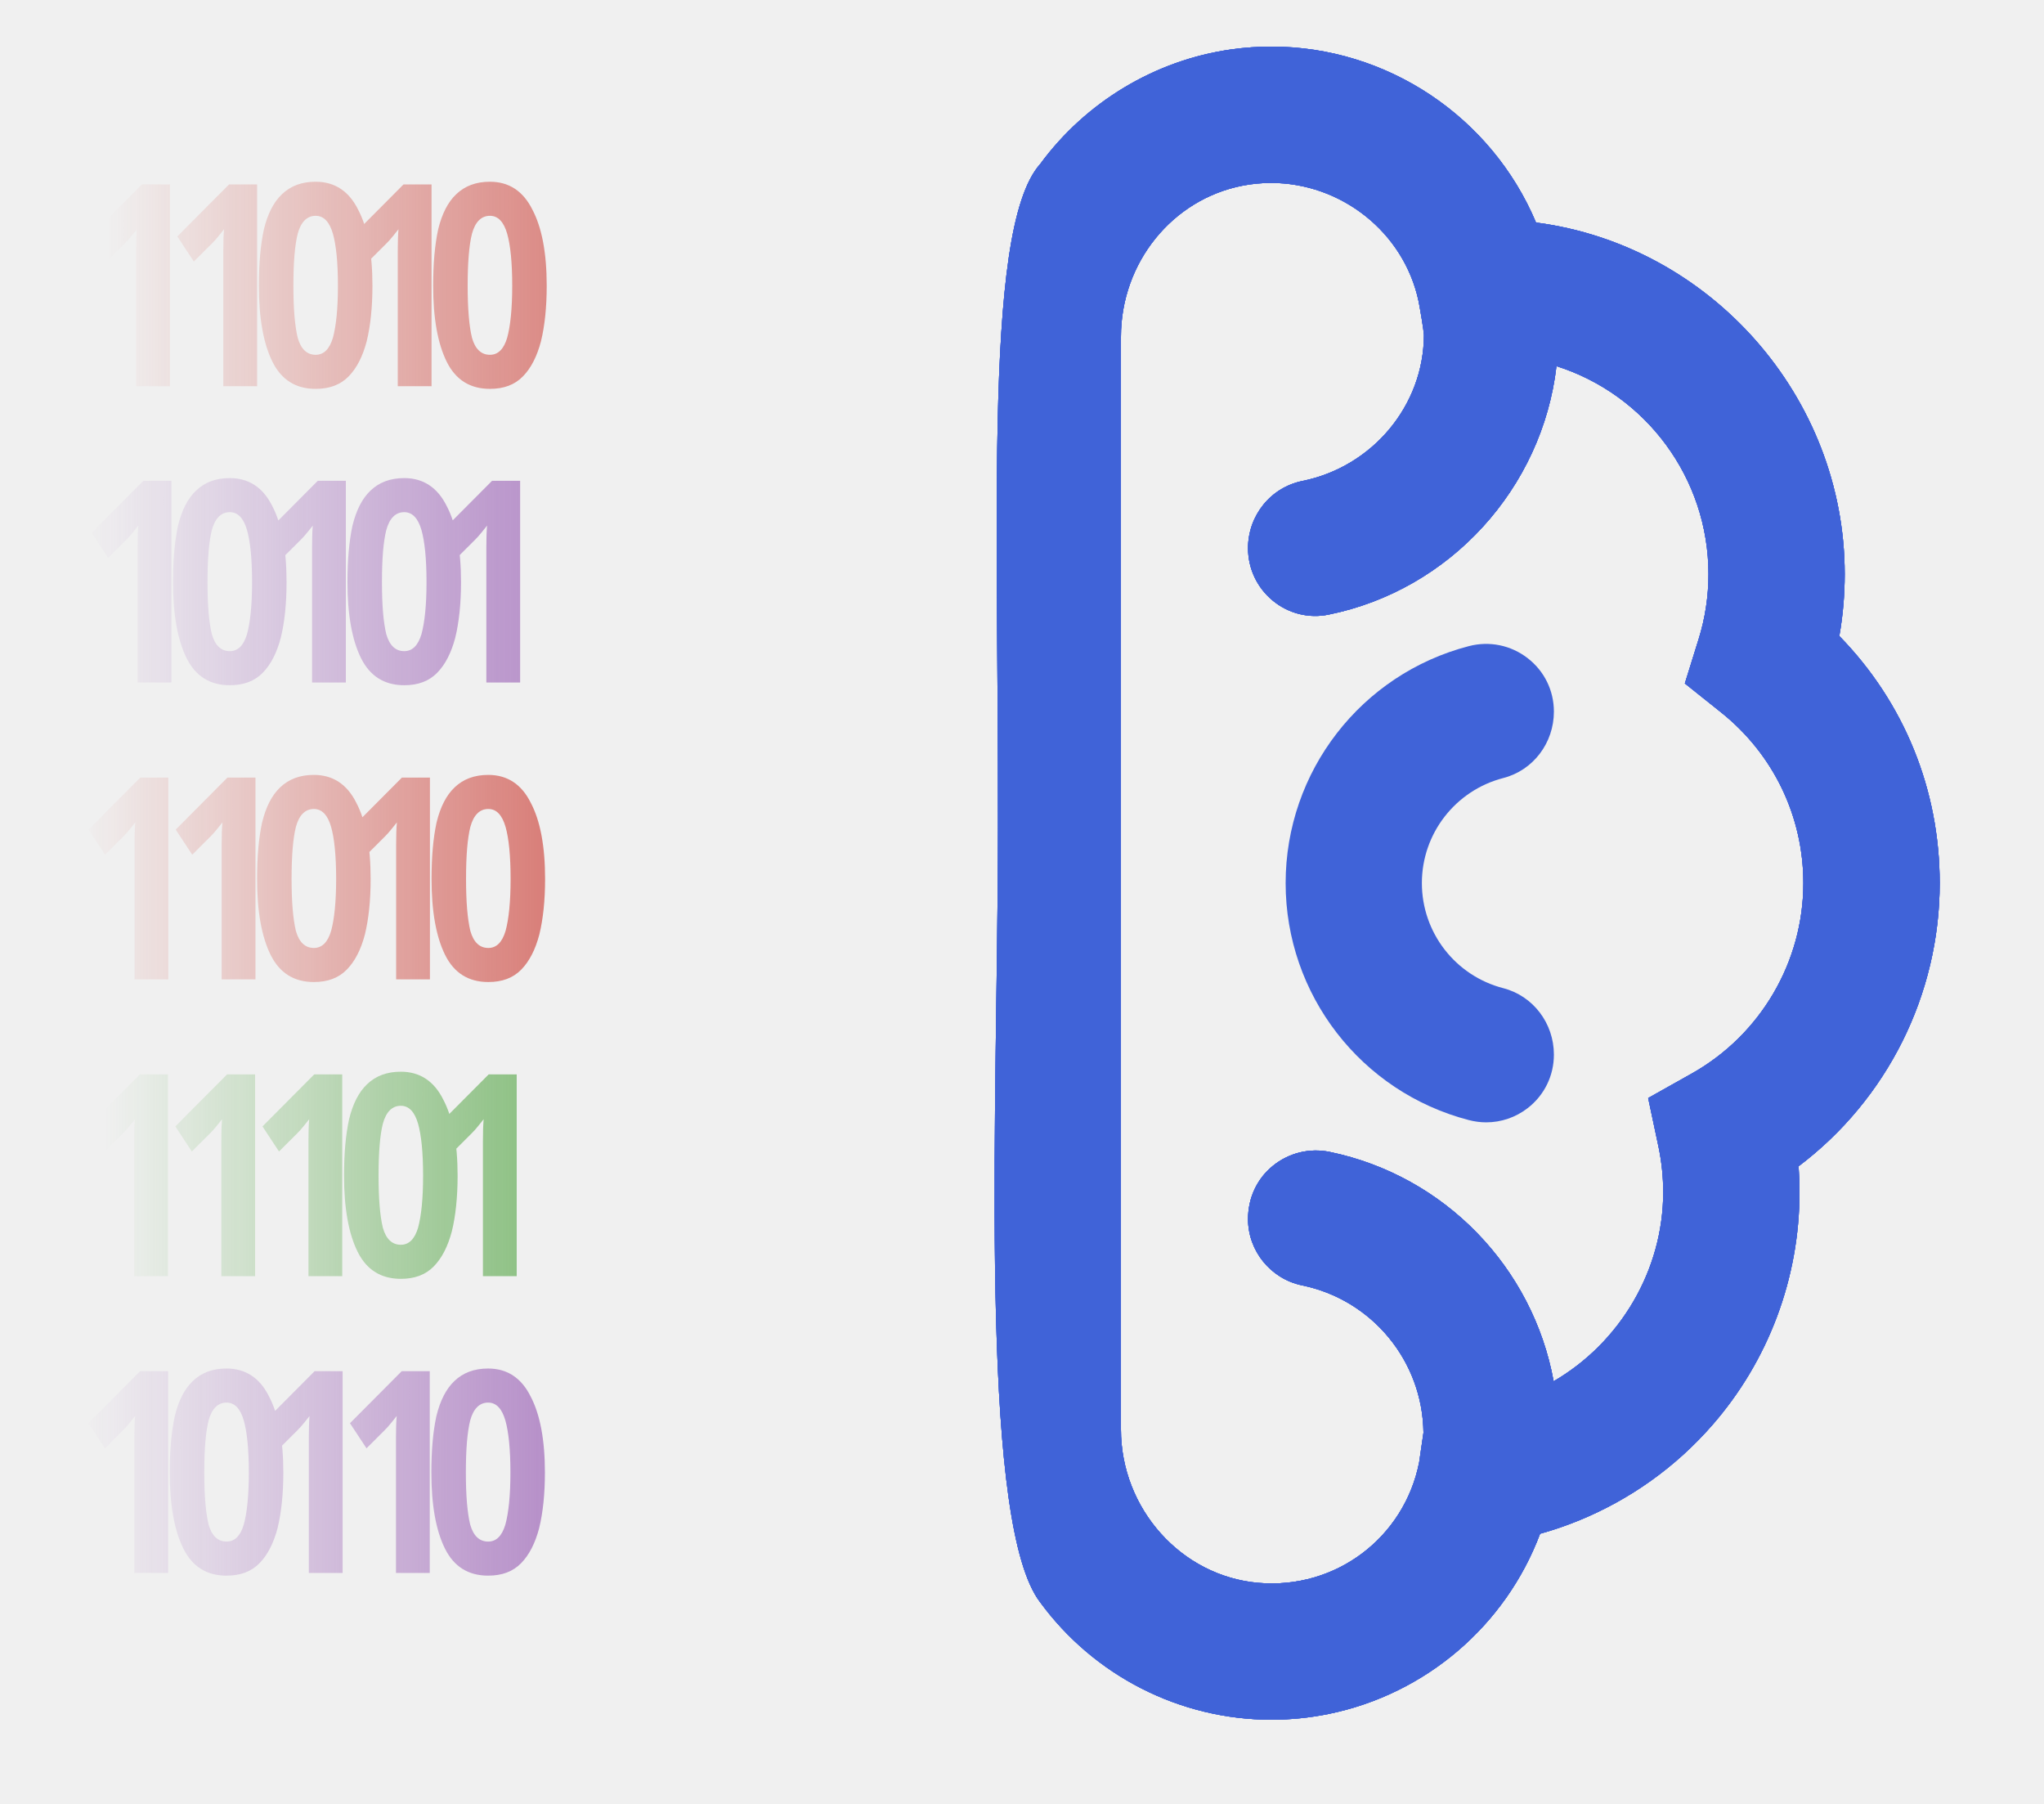
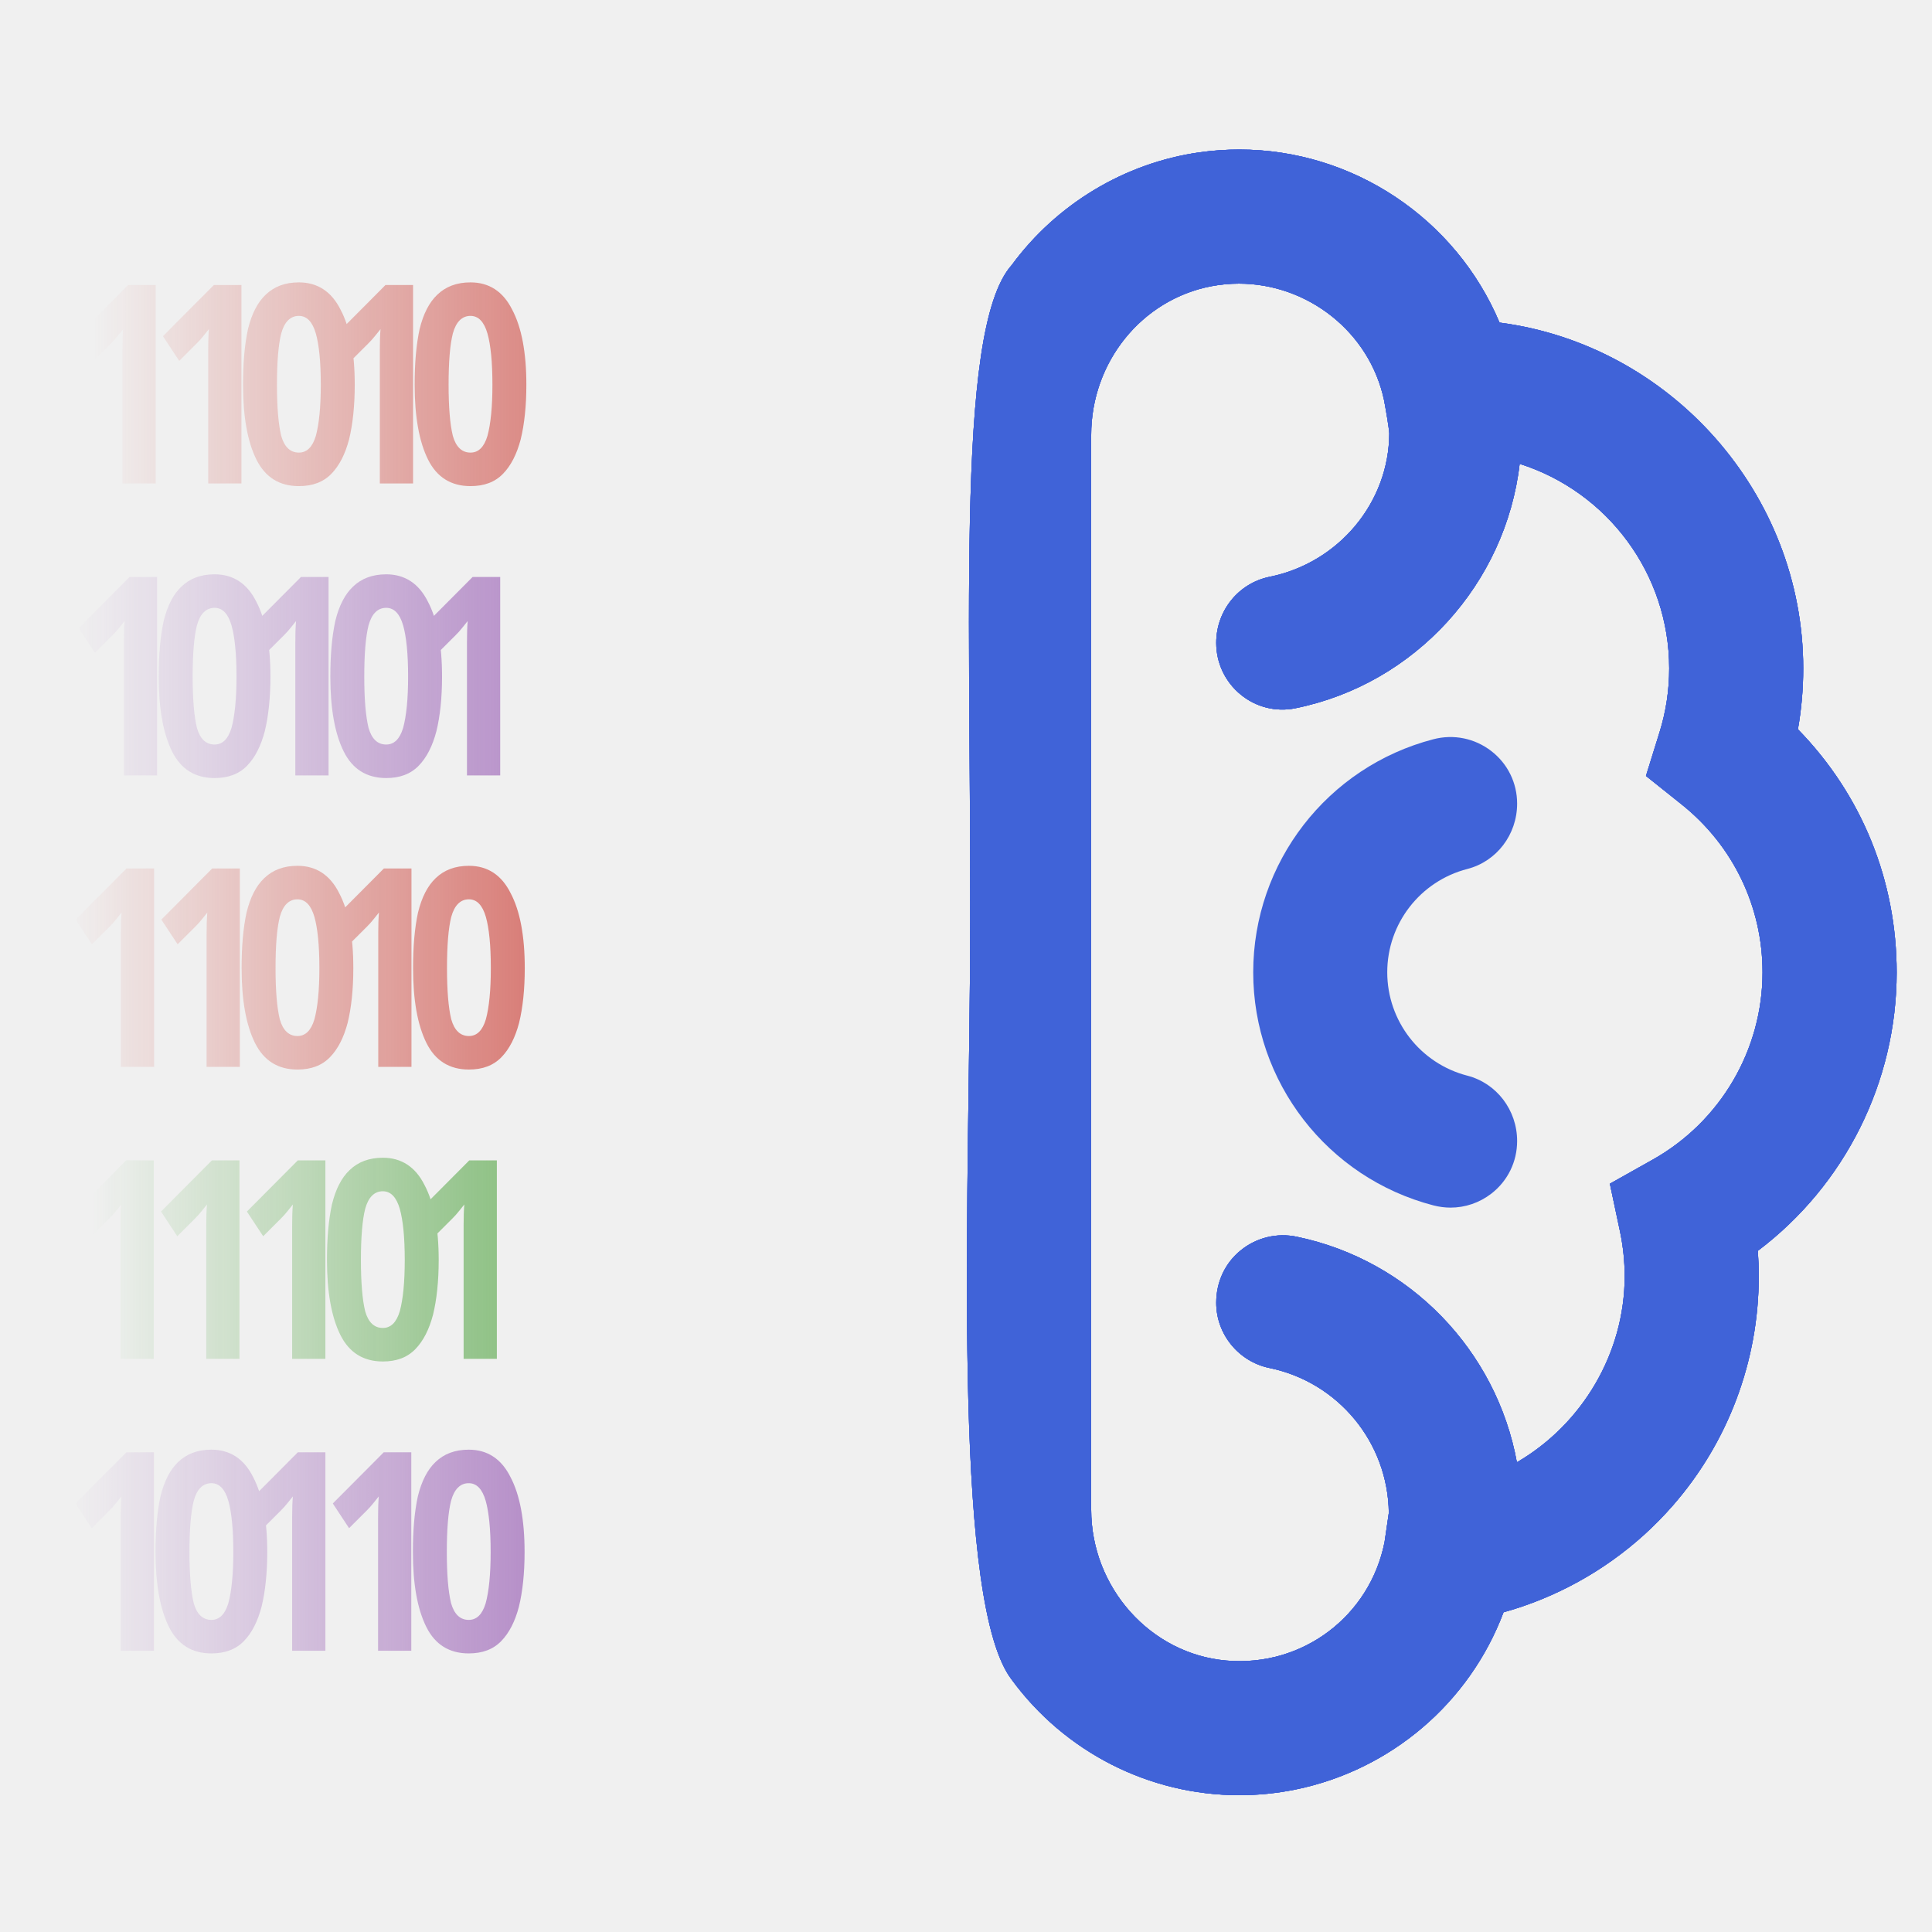
- <svg xmlns="http://www.w3.org/2000/svg" xmlns:xlink="http://www.w3.org/1999/xlink" width="51mm" height="45mm" viewBox="0 0 51 45" version="1.1" id="svg1" xml:space="preserve">
+ <svg xmlns="http://www.w3.org/2000/svg" xmlns:xlink="http://www.w3.org/1999/xlink" width="49mm" height="49mm" viewBox="0 0 49 49" version="1.1" id="svg1" xml:space="preserve">
  <defs id="defs1">
    <linearGradient id="linearGradient1330">
      <stop style="stop-color:#9558b2;stop-opacity:0;" offset="0" id="stop1326" />
      <stop style="stop-color:#9558b2;stop-opacity:1;" offset="1" id="stop1328" />
    </linearGradient>
    <linearGradient id="linearGradient1324">
      <stop style="stop-color:#9558b2;stop-opacity:0;" offset="0" id="stop1320" />
      <stop style="stop-color:#9558b2;stop-opacity:1;" offset="1" id="stop1322" />
    </linearGradient>
    <linearGradient id="linearGradient1314">
      <stop style="stop-color:#389826;stop-opacity:0;" offset="0" id="stop1312" />
      <stop style="stop-color:#389826;stop-opacity:1;" offset="1" id="stop1310" />
    </linearGradient>
    <linearGradient id="linearGradient1304">
      <stop style="stop-color:#cb3c33;stop-opacity:0;" offset="0" id="stop1302" />
      <stop style="stop-color:#cb3c33;stop-opacity:1;" offset="1" id="stop1300" />
    </linearGradient>
    <linearGradient id="linearGradient1066">
      <stop style="stop-color:#cb3c33;stop-opacity:0;" offset="0" id="stop1062" />
      <stop style="stop-color:#cb3c33;stop-opacity:1;" offset="1" id="stop1064" />
    </linearGradient>
    <rect x="253.903" y="324.996" width="142.967" height="213.67" id="rect878" />
    <linearGradient id="linearGradient98">
      <stop style="stop-color:#ffffff;stop-opacity:1;" offset="0" id="stop98" />
    </linearGradient>
-     <linearGradient xlink:href="#linearGradient1324" id="linearGradient1127" gradientUnits="userSpaceOnUse" x1="-11.704" y1="16.401" x2="6.238" y2="16.401" gradientTransform="matrix(0.8953385,0,0,0.8953385,-67.80413,-57.97743)" />
-     <linearGradient xlink:href="#linearGradient1066" id="linearGradient1223" gradientUnits="userSpaceOnUse" x1="-11.704" y1="16.401" x2="6.238" y2="16.401" gradientTransform="matrix(0.8953385,0,0,0.8953385,-67.86835,-52.80722)" />
-     <linearGradient xlink:href="#linearGradient1330" id="linearGradient1284" gradientUnits="userSpaceOnUse" gradientTransform="matrix(0.8953385,0,0,0.8953385,-67.87194,-42.4668)" x1="-11.704" y1="16.401" x2="6.238" y2="16.401" />
-     <linearGradient xlink:href="#linearGradient1304" id="linearGradient1306" x1="-13.357" y1="16.819" x2="5.81" y2="16.819" gradientUnits="userSpaceOnUse" gradientTransform="matrix(0.8953385,0,0,0.8953385,-65.81483,-63.09509)" />
-     <linearGradient xlink:href="#linearGradient1314" id="linearGradient1308" x1="-13.402" y1="34.143" x2="5.764" y2="34.143" gradientUnits="userSpaceOnUse" gradientTransform="matrix(0.8953385,0,0,0.8953385,-65.81483,-63.09509)" />
+     <linearGradient xlink:href="#linearGradient1324" id="linearGradient1127" gradientUnits="userSpaceOnUse" x1="-11.704" y1="16.401" x2="6.238" y2="16.401" gradientTransform="matrix(0.8953385,0,0,0.8953385,-68.05885,-56.13971)" />
+     <linearGradient xlink:href="#linearGradient1066" id="linearGradient1223" gradientUnits="userSpaceOnUse" x1="-11.704" y1="16.401" x2="6.238" y2="16.401" gradientTransform="matrix(0.8953385,0,0,0.8953385,-68.12307,-50.9695)" />
+     <linearGradient xlink:href="#linearGradient1330" id="linearGradient1284" gradientUnits="userSpaceOnUse" gradientTransform="matrix(0.8953385,0,0,0.8953385,-68.12666,-40.62908)" x1="-11.704" y1="16.401" x2="6.238" y2="16.401" />
+     <linearGradient xlink:href="#linearGradient1304" id="linearGradient1306" x1="-13.357" y1="16.819" x2="5.81" y2="16.819" gradientUnits="userSpaceOnUse" gradientTransform="matrix(0.8953385,0,0,0.8953385,-66.06955,-61.25737)" />
+     <linearGradient xlink:href="#linearGradient1314" id="linearGradient1308" x1="-13.402" y1="34.143" x2="5.764" y2="34.143" gradientUnits="userSpaceOnUse" gradientTransform="matrix(0.8953385,0,0,0.8953385,-66.06955,-61.25737)" />
  </defs>
  <g id="layer1">
    <g id="g1" transform="matrix(1.281778,0,0,1.281778,91.92163,76.05814)">
-       <path d="m -42.451,-44.196 c 0.58,-0.149 0.985,-0.681 0.985,-1.293 0,-0.41 -0.186,-0.789 -0.511,-1.04 -0.327,-0.253 -0.745,-0.338 -1.145,-0.234 -2.1,0.546 -3.566,2.442 -3.566,4.612 0,2.17 1.467,4.066 3.566,4.612 0.112,0.029 0.226,0.044 0.338,0.044 0.29,0 0.572,-0.095 0.808,-0.277 0.324,-0.251 0.51,-0.63 0.51,-1.041 0,-0.611 -0.405,-1.143 -0.985,-1.293 -0.933,-0.241 -1.585,-1.082 -1.585,-2.046 0,-0.962 0.652,-1.803 1.585,-2.044 z" id="path2" style="fill:#4063d8;fill-opacity:1" />
-       <path d="m -33.956,-42.15 c 0,-1.82 -0.692,-3.518 -1.954,-4.81 0.07,-0.396 0.105,-0.8 0.105,-1.204 0,-3.45 -2.617,-6.401 -6.009,-6.843 -0.867,-2.06 -2.901,-3.424 -5.149,-3.424 -0.26,0 -0.522,0.018 -0.779,0.054 -1.491,0.209 -2.838,1.026 -3.724,2.231 -1.162,1.3 -0.769,7.44 -0.828,14.156 -0.046,5.239 -0.312,12.355 0.828,13.836 1.045,1.425 2.711,2.285 4.503,2.285 0.374,0 0.749,-0.038 1.116,-0.113 1.886,-0.386 3.44,-1.718 4.112,-3.506 1.029,-0.286 1.987,-0.814 2.782,-1.534 0.198,-0.179 0.388,-0.373 0.565,-0.575 1.099,-1.256 1.703,-2.868 1.703,-4.539 0,-0.168 -0.006,-0.337 -0.018,-0.504 1.725,-1.302 2.747,-3.342 2.747,-5.51 z m -5.473,5.134 c 0.06,0.288 0.091,0.584 0.091,0.88 0,1.516 -0.837,2.927 -2.133,3.68 -0.403,-2.209 -2.116,-3.998 -4.356,-4.463 -0.393,-0.082 -0.798,0.017 -1.109,0.27 -0.308,0.25 -0.484,0.622 -0.484,1.037 0,0.622 0.443,1.164 1.053,1.29 1.358,0.279 2.347,1.47 2.362,2.868 l -0.084,0.576 c -0.291,1.467 -1.626,2.478 -3.133,2.345 -1.499,-0.131 -2.672,-1.443 -2.672,-2.987 v -21.263 c 0,-1.441 0.999,-2.679 2.375,-2.943 0.184,-0.035 0.367,-0.052 0.548,-0.052 1.356,0 2.584,0.951 2.872,2.307 0.039,0.208 0.097,0.548 0.103,0.655 -0.004,1.368 -1,2.562 -2.366,2.839 -0.613,0.124 -1.058,0.667 -1.058,1.308 0,0.398 0.177,0.772 0.486,1.024 0.304,0.249 0.699,0.347 1.08,0.269 2.374,-0.48 4.163,-2.467 4.438,-4.836 1.742,0.553 2.959,2.18 2.959,4.047 0,0.432 -0.064,0.857 -0.191,1.263 l -0.269,0.865 0.707,0.565 c 1.017,0.812 1.6,2.023 1.6,3.321 0,1.533 -0.832,2.953 -2.172,3.706 l -0.849,0.477 z" id="path3" style="fill:#4063d8;fill-opacity:1" />
-       <text xml:space="preserve" style="font-style:normal;font-variant:normal;font-weight:bold;font-stretch:normal;font-size:4.928px;font-family:Moby;-inkscape-font-specification:'Moby, Bold';font-variant-ligatures:normal;font-variant-caps:normal;font-variant-numeric:normal;font-variant-east-asian:normal;letter-spacing:-0.924px;opacity:1;fill:url(#linearGradient1306);fill-opacity:1;fill-rule:evenodd;stroke:none;stroke-width:0.185;stroke-dasharray:none" x="-78.434" y="-46.402" id="text4" transform="scale(0.8953384,1.116896)">
-         <tspan id="tspan4" style="font-style:normal;font-variant:normal;font-weight:bold;font-stretch:normal;font-size:4.928px;font-family:Moby;-inkscape-font-specification:'Moby, Bold';font-variant-ligatures:normal;font-variant-caps:normal;font-variant-numeric:normal;font-variant-east-asian:normal;fill:url(#linearGradient1306);fill-opacity:1;fill-rule:evenodd;stroke:none;stroke-width:0.185;stroke-dasharray:none" x="-78.434" y="-46.402">11010</tspan>
+       <path d="m -42.68,-42.144 c 0.58,-0.149 0.985,-0.681 0.985,-1.293 0,-0.41 -0.186,-0.789 -0.511,-1.04 -0.327,-0.253 -0.745,-0.338 -1.145,-0.234 -2.1,0.546 -3.566,2.442 -3.566,4.612 0,2.17 1.467,4.066 3.566,4.612 0.112,0.029 0.226,0.044 0.338,0.044 0.29,0 0.572,-0.095 0.808,-0.277 0.324,-0.251 0.51,-0.63 0.51,-1.041 0,-0.611 -0.405,-1.143 -0.985,-1.293 -0.933,-0.241 -1.585,-1.082 -1.585,-2.046 0,-0.962 0.652,-1.803 1.585,-2.044 z" id="path2" style="fill:#4063d8;fill-opacity:1" />
+       <path d="m -34.185,-40.098 c 0,-1.82 -0.692,-3.518 -1.954,-4.81 0.07,-0.396 0.105,-0.8 0.105,-1.204 0,-3.45 -2.617,-6.401 -6.009,-6.843 -0.867,-2.06 -2.901,-3.424 -5.149,-3.424 -0.26,0 -0.522,0.018 -0.779,0.054 -1.491,0.209 -2.838,1.026 -3.724,2.231 -1.162,1.3 -0.769,7.44 -0.828,14.156 -0.046,5.239 -0.312,12.355 0.828,13.836 1.045,1.425 2.711,2.285 4.503,2.285 0.374,0 0.749,-0.038 1.116,-0.113 1.886,-0.386 3.44,-1.718 4.112,-3.506 1.029,-0.286 1.987,-0.814 2.782,-1.534 0.198,-0.179 0.388,-0.373 0.565,-0.575 1.099,-1.256 1.703,-2.868 1.703,-4.539 0,-0.168 -0.006,-0.337 -0.018,-0.504 1.725,-1.302 2.747,-3.342 2.747,-5.51 z m -5.473,5.134 c 0.06,0.288 0.091,0.584 0.091,0.88 0,1.516 -0.837,2.927 -2.133,3.68 -0.403,-2.209 -2.116,-3.998 -4.356,-4.463 -0.393,-0.082 -0.798,0.017 -1.109,0.27 -0.308,0.25 -0.484,0.622 -0.484,1.037 0,0.622 0.443,1.164 1.053,1.29 1.358,0.279 2.347,1.47 2.362,2.868 l -0.084,0.576 c -0.291,1.467 -1.626,2.478 -3.133,2.345 -1.499,-0.131 -2.672,-1.443 -2.672,-2.987 v -21.263 c 0,-1.441 0.999,-2.679 2.375,-2.943 0.184,-0.035 0.367,-0.052 0.548,-0.052 1.356,0 2.584,0.951 2.872,2.307 0.039,0.208 0.097,0.548 0.103,0.655 -0.004,1.368 -1,2.562 -2.366,2.839 -0.613,0.124 -1.058,0.667 -1.058,1.308 0,0.398 0.177,0.772 0.486,1.024 0.304,0.249 0.699,0.347 1.08,0.269 2.374,-0.48 4.163,-2.467 4.438,-4.836 1.742,0.553 2.959,2.18 2.959,4.047 0,0.432 -0.064,0.857 -0.191,1.263 l -0.269,0.865 0.707,0.565 c 1.017,0.812 1.6,2.023 1.6,3.321 0,1.533 -0.832,2.953 -2.172,3.706 l -0.849,0.477 z" id="path3" style="fill:#4063d8;fill-opacity:1" />
+       <text xml:space="preserve" style="font-style:normal;font-variant:normal;font-weight:bold;font-stretch:normal;font-size:4.928px;font-family:Moby;-inkscape-font-specification:'Moby, Bold';font-variant-ligatures:normal;font-variant-caps:normal;font-variant-numeric:normal;font-variant-east-asian:normal;letter-spacing:-0.924px;opacity:1;fill:url(#linearGradient1306);fill-opacity:1;fill-rule:evenodd;stroke:none;stroke-width:0.185;stroke-dasharray:none" x="-78.689" y="-44.565" id="text4" transform="scale(0.8953384,1.116896)">
+         <tspan id="tspan4" style="font-style:normal;font-variant:normal;font-weight:bold;font-stretch:normal;font-size:4.928px;font-family:Moby;-inkscape-font-specification:'Moby, Bold';font-variant-ligatures:normal;font-variant-caps:normal;font-variant-numeric:normal;font-variant-east-asian:normal;fill:url(#linearGradient1306);fill-opacity:1;fill-rule:evenodd;stroke:none;stroke-width:0.185;stroke-dasharray:none" x="-78.689" y="-44.565">11010</tspan>
      </text>
-       <text xml:space="preserve" style="font-style:normal;font-variant:normal;font-weight:bold;font-stretch:normal;font-size:4.928px;font-family:Moby;-inkscape-font-specification:'Moby, Bold';font-variant-ligatures:normal;font-variant-caps:normal;font-variant-numeric:normal;font-variant-east-asian:normal;letter-spacing:-0.924px;fill:url(#linearGradient1127);fill-opacity:1;fill-rule:evenodd;stroke:none;stroke-width:0.185;stroke-dasharray:none" x="-78.403" y="-41.232" id="text4-9" transform="scale(0.8953384,1.116896)">
-         <tspan id="tspan4-2" style="font-style:normal;font-variant:normal;font-weight:bold;font-stretch:normal;font-size:4.928px;font-family:Moby;-inkscape-font-specification:'Moby, Bold';font-variant-ligatures:normal;font-variant-caps:normal;font-variant-numeric:normal;font-variant-east-asian:normal;fill:url(#linearGradient1127);fill-opacity:1;fill-rule:evenodd;stroke:none;stroke-width:0.185;stroke-dasharray:none" x="-78.403" y="-41.232">10101</tspan>
+       <text xml:space="preserve" style="font-style:normal;font-variant:normal;font-weight:bold;font-stretch:normal;font-size:4.928px;font-family:Moby;-inkscape-font-specification:'Moby, Bold';font-variant-ligatures:normal;font-variant-caps:normal;font-variant-numeric:normal;font-variant-east-asian:normal;letter-spacing:-0.924px;fill:url(#linearGradient1127);fill-opacity:1;fill-rule:evenodd;stroke:none;stroke-width:0.185;stroke-dasharray:none" x="-78.658" y="-39.394" id="text4-9" transform="scale(0.8953384,1.116896)">
+         <tspan id="tspan4-2" style="font-style:normal;font-variant:normal;font-weight:bold;font-stretch:normal;font-size:4.928px;font-family:Moby;-inkscape-font-specification:'Moby, Bold';font-variant-ligatures:normal;font-variant-caps:normal;font-variant-numeric:normal;font-variant-east-asian:normal;fill:url(#linearGradient1127);fill-opacity:1;fill-rule:evenodd;stroke:none;stroke-width:0.185;stroke-dasharray:none" x="-78.658" y="-39.394">10101</tspan>
      </text>
-       <text xml:space="preserve" style="font-style:normal;font-variant:normal;font-weight:bold;font-stretch:normal;font-size:4.928px;font-family:Moby;-inkscape-font-specification:'Moby, Bold';font-variant-ligatures:normal;font-variant-caps:normal;font-variant-numeric:normal;font-variant-east-asian:normal;letter-spacing:-0.924px;fill:url(#linearGradient1223);fill-opacity:1;fill-rule:evenodd;stroke:none;stroke-width:0.185;stroke-dasharray:none" x="-78.468" y="-36.062" id="text4-0" transform="scale(0.8953384,1.116896)">
-         <tspan id="tspan4-6" style="font-style:normal;font-variant:normal;font-weight:bold;font-stretch:normal;font-size:4.928px;font-family:Moby;-inkscape-font-specification:'Moby, Bold';font-variant-ligatures:normal;font-variant-caps:normal;font-variant-numeric:normal;font-variant-east-asian:normal;fill:url(#linearGradient1223);fill-opacity:1;fill-rule:evenodd;stroke:none;stroke-width:0.185;stroke-dasharray:none" x="-78.468" y="-36.062">11010</tspan>
+       <text xml:space="preserve" style="font-style:normal;font-variant:normal;font-weight:bold;font-stretch:normal;font-size:4.928px;font-family:Moby;-inkscape-font-specification:'Moby, Bold';font-variant-ligatures:normal;font-variant-caps:normal;font-variant-numeric:normal;font-variant-east-asian:normal;letter-spacing:-0.924px;fill:url(#linearGradient1223);fill-opacity:1;fill-rule:evenodd;stroke:none;stroke-width:0.185;stroke-dasharray:none" x="-78.722" y="-34.224" id="text4-0" transform="scale(0.8953384,1.116896)">
+         <tspan id="tspan4-6" style="font-style:normal;font-variant:normal;font-weight:bold;font-stretch:normal;font-size:4.928px;font-family:Moby;-inkscape-font-specification:'Moby, Bold';font-variant-ligatures:normal;font-variant-caps:normal;font-variant-numeric:normal;font-variant-east-asian:normal;fill:url(#linearGradient1223);fill-opacity:1;fill-rule:evenodd;stroke:none;stroke-width:0.185;stroke-dasharray:none" x="-78.722" y="-34.224">11010</tspan>
      </text>
-       <text xml:space="preserve" style="font-style:normal;font-variant:normal;font-weight:bold;font-stretch:normal;font-size:4.928px;font-family:Moby;-inkscape-font-specification:'Moby, Bold';font-variant-ligatures:normal;font-variant-caps:normal;font-variant-numeric:normal;font-variant-east-asian:normal;letter-spacing:-0.924px;fill:url(#linearGradient1308);fill-opacity:1;fill-rule:evenodd;stroke:none;stroke-width:0.185;stroke-dasharray:none" x="-78.475" y="-30.892" id="text4-9-0" transform="scale(0.8953384,1.116896)">
-         <tspan id="tspan4-2-8" style="font-style:normal;font-variant:normal;font-weight:bold;font-stretch:normal;font-size:4.928px;font-family:Moby;-inkscape-font-specification:'Moby, Bold';font-variant-ligatures:normal;font-variant-caps:normal;font-variant-numeric:normal;font-variant-east-asian:normal;fill:url(#linearGradient1308);fill-opacity:1;fill-rule:evenodd;stroke:none;stroke-width:0.185;stroke-dasharray:none" x="-78.475" y="-30.892">11101</tspan>
+       <text xml:space="preserve" style="font-style:normal;font-variant:normal;font-weight:bold;font-stretch:normal;font-size:4.928px;font-family:Moby;-inkscape-font-specification:'Moby, Bold';font-variant-ligatures:normal;font-variant-caps:normal;font-variant-numeric:normal;font-variant-east-asian:normal;letter-spacing:-0.924px;fill:url(#linearGradient1308);fill-opacity:1;fill-rule:evenodd;stroke:none;stroke-width:0.185;stroke-dasharray:none" x="-78.73" y="-29.054" id="text4-9-0" transform="scale(0.8953384,1.116896)">
+         <tspan id="tspan4-2-8" style="font-style:normal;font-variant:normal;font-weight:bold;font-stretch:normal;font-size:4.928px;font-family:Moby;-inkscape-font-specification:'Moby, Bold';font-variant-ligatures:normal;font-variant-caps:normal;font-variant-numeric:normal;font-variant-east-asian:normal;fill:url(#linearGradient1308);fill-opacity:1;fill-rule:evenodd;stroke:none;stroke-width:0.185;stroke-dasharray:none" x="-78.73" y="-29.054">11101</tspan>
      </text>
-       <text xml:space="preserve" style="font-style:normal;font-variant:normal;font-weight:bold;font-stretch:normal;font-size:4.928px;font-family:Moby;-inkscape-font-specification:'Moby, Bold';font-variant-ligatures:normal;font-variant-caps:normal;font-variant-numeric:normal;font-variant-east-asian:normal;letter-spacing:-0.924px;fill:url(#linearGradient1284);fill-opacity:1;fill-rule:evenodd;stroke:none;stroke-width:0.185;stroke-dasharray:none" x="-78.471" y="-25.721" id="text4-9-0-9" transform="scale(0.8953384,1.116896)">
-         <tspan id="tspan4-2-8-7" style="font-style:normal;font-variant:normal;font-weight:bold;font-stretch:normal;font-size:4.928px;font-family:Moby;-inkscape-font-specification:'Moby, Bold';font-variant-ligatures:normal;font-variant-caps:normal;font-variant-numeric:normal;font-variant-east-asian:normal;fill:url(#linearGradient1284);fill-opacity:1;fill-rule:evenodd;stroke:none;stroke-width:0.185;stroke-dasharray:none" x="-78.471" y="-25.721">10110</tspan>
+       <text xml:space="preserve" style="font-style:normal;font-variant:normal;font-weight:bold;font-stretch:normal;font-size:4.928px;font-family:Moby;-inkscape-font-specification:'Moby, Bold';font-variant-ligatures:normal;font-variant-caps:normal;font-variant-numeric:normal;font-variant-east-asian:normal;letter-spacing:-0.924px;fill:url(#linearGradient1284);fill-opacity:1;fill-rule:evenodd;stroke:none;stroke-width:0.185;stroke-dasharray:none" x="-78.726" y="-23.884" id="text4-9-0-9" transform="scale(0.8953384,1.116896)">
+         <tspan id="tspan4-2-8-7" style="font-style:normal;font-variant:normal;font-weight:bold;font-stretch:normal;font-size:4.928px;font-family:Moby;-inkscape-font-specification:'Moby, Bold';font-variant-ligatures:normal;font-variant-caps:normal;font-variant-numeric:normal;font-variant-east-asian:normal;fill:url(#linearGradient1284);fill-opacity:1;fill-rule:evenodd;stroke:none;stroke-width:0.185;stroke-dasharray:none" x="-78.726" y="-23.884">10110</tspan>
      </text>
-       <text xml:space="preserve" transform="matrix(0.206419,0,0,0.206419,-71.71415,-59.33799)" id="text876" style="font-weight:bold;font-size:32px;font-family:Barlow;-inkscape-font-specification:'Barlow Bold';white-space:pre;shape-inside:url(#rect878);opacity:1;fill:#ffffff;fill-rule:evenodd;stroke-width:1.002" />
-       <path d="m -33.956,-42.15 c 0,-1.82 -0.692,-3.518 -1.954,-4.81 0.07,-0.396 0.105,-0.8 0.105,-1.204 0,-3.45 -2.617,-6.401 -6.009,-6.843 -0.867,-2.06 -2.901,-3.424 -5.149,-3.424 -0.26,0 -0.522,0.018 -0.779,0.054 -1.491,0.209 -2.838,1.026 -3.724,2.231 -1.162,1.3 -0.769,7.44 -0.828,14.156 -0.046,5.239 -0.312,12.355 0.828,13.836 1.045,1.425 2.711,2.285 4.503,2.285 0.374,0 0.749,-0.038 1.116,-0.113 1.886,-0.386 3.44,-1.718 4.112,-3.506 1.029,-0.286 1.987,-0.814 2.782,-1.534 0.198,-0.179 0.388,-0.373 0.565,-0.575 1.099,-1.256 1.703,-2.868 1.703,-4.539 0,-0.168 -0.006,-0.337 -0.018,-0.504 1.725,-1.302 2.747,-3.342 2.747,-5.51 z m -5.473,5.134 c 0.06,0.288 0.091,0.584 0.091,0.88 0,1.516 -0.837,2.927 -2.133,3.68 -0.403,-2.209 -2.116,-3.998 -4.356,-4.463 -0.393,-0.082 -0.798,0.017 -1.109,0.27 -0.308,0.25 -0.484,0.622 -0.484,1.037 0,0.622 0.443,1.164 1.053,1.29 1.358,0.279 2.347,1.47 2.362,2.868 l -0.084,0.576 c -0.291,1.467 -1.626,2.478 -3.133,2.345 -1.499,-0.131 -2.672,-1.443 -2.672,-2.987 v -21.263 c 0,-1.441 0.999,-2.679 2.375,-2.943 0.184,-0.035 0.367,-0.052 0.548,-0.052 1.356,0 2.584,0.951 2.872,2.307 0.039,0.208 0.097,0.548 0.103,0.655 -0.004,1.368 -1,2.562 -2.366,2.839 -0.613,0.124 -1.058,0.667 -1.058,1.308 0,0.398 0.177,0.772 0.486,1.024 0.304,0.249 0.699,0.347 1.08,0.269 2.374,-0.48 4.163,-2.467 4.438,-4.836 1.742,0.553 2.959,2.18 2.959,4.047 0,0.432 -0.064,0.857 -0.191,1.263 l -0.269,0.865 0.707,0.565 c 1.017,0.812 1.6,2.023 1.6,3.321 0,1.533 -0.832,2.953 -2.172,3.706 l -0.849,0.477 z" id="path1288" style="fill:#4063d8;fill-opacity:1" />
-       <path d="m -33.956,-42.15 c 0,-1.82 -0.692,-3.518 -1.954,-4.81 0.07,-0.396 0.105,-0.8 0.105,-1.204 0,-3.45 -2.617,-6.401 -6.009,-6.843 -0.867,-2.06 -2.901,-3.424 -5.149,-3.424 -0.26,0 -0.522,0.018 -0.779,0.054 -1.491,0.209 -2.838,1.026 -3.724,2.231 -1.162,1.3 -0.769,7.44 -0.828,14.156 -0.046,5.239 -0.312,12.355 0.828,13.836 1.045,1.425 2.711,2.285 4.503,2.285 0.374,0 0.749,-0.038 1.116,-0.113 1.886,-0.386 3.44,-1.718 4.112,-3.506 1.029,-0.286 1.987,-0.814 2.782,-1.534 0.198,-0.179 0.388,-0.373 0.565,-0.575 1.099,-1.256 1.703,-2.868 1.703,-4.539 0,-0.168 -0.006,-0.337 -0.018,-0.504 1.725,-1.302 2.747,-3.342 2.747,-5.51 z m -5.473,5.134 c 0.06,0.288 0.091,0.584 0.091,0.88 0,1.516 -0.837,2.927 -2.133,3.68 -0.403,-2.209 -2.116,-3.998 -4.356,-4.463 -0.393,-0.082 -0.798,0.017 -1.109,0.27 -0.308,0.25 -0.484,0.622 -0.484,1.037 0,0.622 0.443,1.164 1.053,1.29 1.358,0.279 2.347,1.47 2.362,2.868 l -0.084,0.576 c -0.291,1.467 -1.626,2.478 -3.133,2.345 -1.499,-0.131 -2.672,-1.443 -2.672,-2.987 v -21.263 c 0,-1.441 0.999,-2.679 2.375,-2.943 0.184,-0.035 0.367,-0.052 0.548,-0.052 1.356,0 2.584,0.951 2.872,2.307 0.039,0.208 0.097,0.548 0.103,0.655 -0.004,1.368 -1,2.562 -2.366,2.839 -0.613,0.124 -1.058,0.667 -1.058,1.308 0,0.398 0.177,0.772 0.486,1.024 0.304,0.249 0.699,0.347 1.08,0.269 2.374,-0.48 4.163,-2.467 4.438,-4.836 1.742,0.553 2.959,2.18 2.959,4.047 0,0.432 -0.064,0.857 -0.191,1.263 l -0.269,0.865 0.707,0.565 c 1.017,0.812 1.6,2.023 1.6,3.321 0,1.533 -0.832,2.953 -2.172,3.706 l -0.849,0.477 z" id="path1290" style="fill:#4063d8;fill-opacity:1" />
-       <path d="m -33.956,-42.15 c 0,-1.82 -0.692,-3.518 -1.954,-4.81 0.07,-0.396 0.105,-0.8 0.105,-1.204 0,-3.45 -2.617,-6.401 -6.009,-6.843 -0.867,-2.06 -2.901,-3.424 -5.149,-3.424 -0.26,0 -0.522,0.018 -0.779,0.054 -1.491,0.209 -2.838,1.026 -3.724,2.231 -1.162,1.3 -0.769,7.44 -0.828,14.156 -0.046,5.239 -0.312,12.355 0.828,13.836 1.045,1.425 2.711,2.285 4.503,2.285 0.374,0 0.749,-0.038 1.116,-0.113 1.886,-0.386 3.44,-1.718 4.112,-3.506 1.029,-0.286 1.987,-0.814 2.782,-1.534 0.198,-0.179 0.388,-0.373 0.565,-0.575 1.099,-1.256 1.703,-2.868 1.703,-4.539 0,-0.168 -0.006,-0.337 -0.018,-0.504 1.725,-1.302 2.747,-3.342 2.747,-5.51 z m -5.473,5.134 c 0.06,0.288 0.091,0.584 0.091,0.88 0,1.516 -0.837,2.927 -2.133,3.68 -0.403,-2.209 -2.116,-3.998 -4.356,-4.463 -0.393,-0.082 -0.798,0.017 -1.109,0.27 -0.308,0.25 -0.484,0.622 -0.484,1.037 0,0.622 0.443,1.164 1.053,1.29 1.358,0.279 2.347,1.47 2.362,2.868 l -0.084,0.576 c -0.291,1.467 -1.626,2.478 -3.133,2.345 -1.499,-0.131 -2.672,-1.443 -2.672,-2.987 v -21.263 c 0,-1.441 0.999,-2.679 2.375,-2.943 0.184,-0.035 0.367,-0.052 0.548,-0.052 1.356,0 2.584,0.951 2.872,2.307 0.039,0.208 0.097,0.548 0.103,0.655 -0.004,1.368 -1,2.562 -2.366,2.839 -0.613,0.124 -1.058,0.667 -1.058,1.308 0,0.398 0.177,0.772 0.486,1.024 0.304,0.249 0.699,0.347 1.08,0.269 2.374,-0.48 4.163,-2.467 4.438,-4.836 1.742,0.553 2.959,2.18 2.959,4.047 0,0.432 -0.064,0.857 -0.191,1.263 l -0.269,0.865 0.707,0.565 c 1.017,0.812 1.6,2.023 1.6,3.321 0,1.533 -0.832,2.953 -2.172,3.706 l -0.849,0.477 z" id="path1292" style="fill:#4063d8;fill-opacity:1" />
+       <text xml:space="preserve" transform="matrix(0.206419,0,0,0.206419,-71.71415,-59.33799)" id="text876" style="font-weight:bold;font-size:32px;font-family:Barlow;-inkscape-font-specification:'Barlow Bold';white-space:pre;shape-inside:url(#rect878);display:inline;opacity:1;fill:#ffffff;fill-rule:evenodd;stroke-width:1.002" />
+       <path d="m -34.185,-40.098 c 0,-1.82 -0.692,-3.518 -1.954,-4.81 0.07,-0.396 0.105,-0.8 0.105,-1.204 0,-3.45 -2.617,-6.401 -6.009,-6.843 -0.867,-2.06 -2.901,-3.424 -5.149,-3.424 -0.26,0 -0.522,0.018 -0.779,0.054 -1.491,0.209 -2.838,1.026 -3.724,2.231 -1.162,1.3 -0.769,7.44 -0.828,14.156 -0.046,5.239 -0.312,12.355 0.828,13.836 1.045,1.425 2.711,2.285 4.503,2.285 0.374,0 0.749,-0.038 1.116,-0.113 1.886,-0.386 3.44,-1.718 4.112,-3.506 1.029,-0.286 1.987,-0.814 2.782,-1.534 0.198,-0.179 0.388,-0.373 0.565,-0.575 1.099,-1.256 1.703,-2.868 1.703,-4.539 0,-0.168 -0.006,-0.337 -0.018,-0.504 1.725,-1.302 2.747,-3.342 2.747,-5.51 z m -5.473,5.134 c 0.06,0.288 0.091,0.584 0.091,0.88 0,1.516 -0.837,2.927 -2.133,3.68 -0.403,-2.209 -2.116,-3.998 -4.356,-4.463 -0.393,-0.082 -0.798,0.017 -1.109,0.27 -0.308,0.25 -0.484,0.622 -0.484,1.037 0,0.622 0.443,1.164 1.053,1.29 1.358,0.279 2.347,1.47 2.362,2.868 l -0.084,0.576 c -0.291,1.467 -1.626,2.478 -3.133,2.345 -1.499,-0.131 -2.672,-1.443 -2.672,-2.987 v -21.263 c 0,-1.441 0.999,-2.679 2.375,-2.943 0.184,-0.035 0.367,-0.052 0.548,-0.052 1.356,0 2.584,0.951 2.872,2.307 0.039,0.208 0.097,0.548 0.103,0.655 -0.004,1.368 -1,2.562 -2.366,2.839 -0.613,0.124 -1.058,0.667 -1.058,1.308 0,0.398 0.177,0.772 0.486,1.024 0.304,0.249 0.699,0.347 1.08,0.269 2.374,-0.48 4.163,-2.467 4.438,-4.836 1.742,0.553 2.959,2.18 2.959,4.047 0,0.432 -0.064,0.857 -0.191,1.263 l -0.269,0.865 0.707,0.565 c 1.017,0.812 1.6,2.023 1.6,3.321 0,1.533 -0.832,2.953 -2.172,3.706 l -0.849,0.477 z" id="path1288" style="fill:#4063d8;fill-opacity:1" />
+       <path d="m -34.185,-40.098 c 0,-1.82 -0.692,-3.518 -1.954,-4.81 0.07,-0.396 0.105,-0.8 0.105,-1.204 0,-3.45 -2.617,-6.401 -6.009,-6.843 -0.867,-2.06 -2.901,-3.424 -5.149,-3.424 -0.26,0 -0.522,0.018 -0.779,0.054 -1.491,0.209 -2.838,1.026 -3.724,2.231 -1.162,1.3 -0.769,7.44 -0.828,14.156 -0.046,5.239 -0.312,12.355 0.828,13.836 1.045,1.425 2.711,2.285 4.503,2.285 0.374,0 0.749,-0.038 1.116,-0.113 1.886,-0.386 3.44,-1.718 4.112,-3.506 1.029,-0.286 1.987,-0.814 2.782,-1.534 0.198,-0.179 0.388,-0.373 0.565,-0.575 1.099,-1.256 1.703,-2.868 1.703,-4.539 0,-0.168 -0.006,-0.337 -0.018,-0.504 1.725,-1.302 2.747,-3.342 2.747,-5.51 z m -5.473,5.134 c 0.06,0.288 0.091,0.584 0.091,0.88 0,1.516 -0.837,2.927 -2.133,3.68 -0.403,-2.209 -2.116,-3.998 -4.356,-4.463 -0.393,-0.082 -0.798,0.017 -1.109,0.27 -0.308,0.25 -0.484,0.622 -0.484,1.037 0,0.622 0.443,1.164 1.053,1.29 1.358,0.279 2.347,1.47 2.362,2.868 l -0.084,0.576 c -0.291,1.467 -1.626,2.478 -3.133,2.345 -1.499,-0.131 -2.672,-1.443 -2.672,-2.987 v -21.263 c 0,-1.441 0.999,-2.679 2.375,-2.943 0.184,-0.035 0.367,-0.052 0.548,-0.052 1.356,0 2.584,0.951 2.872,2.307 0.039,0.208 0.097,0.548 0.103,0.655 -0.004,1.368 -1,2.562 -2.366,2.839 -0.613,0.124 -1.058,0.667 -1.058,1.308 0,0.398 0.177,0.772 0.486,1.024 0.304,0.249 0.699,0.347 1.08,0.269 2.374,-0.48 4.163,-2.467 4.438,-4.836 1.742,0.553 2.959,2.18 2.959,4.047 0,0.432 -0.064,0.857 -0.191,1.263 l -0.269,0.865 0.707,0.565 c 1.017,0.812 1.6,2.023 1.6,3.321 0,1.533 -0.832,2.953 -2.172,3.706 l -0.849,0.477 z" id="path1290" style="fill:#4063d8;fill-opacity:1" />
+       <path d="m -34.185,-40.098 c 0,-1.82 -0.692,-3.518 -1.954,-4.81 0.07,-0.396 0.105,-0.8 0.105,-1.204 0,-3.45 -2.617,-6.401 -6.009,-6.843 -0.867,-2.06 -2.901,-3.424 -5.149,-3.424 -0.26,0 -0.522,0.018 -0.779,0.054 -1.491,0.209 -2.838,1.026 -3.724,2.231 -1.162,1.3 -0.769,7.44 -0.828,14.156 -0.046,5.239 -0.312,12.355 0.828,13.836 1.045,1.425 2.711,2.285 4.503,2.285 0.374,0 0.749,-0.038 1.116,-0.113 1.886,-0.386 3.44,-1.718 4.112,-3.506 1.029,-0.286 1.987,-0.814 2.782,-1.534 0.198,-0.179 0.388,-0.373 0.565,-0.575 1.099,-1.256 1.703,-2.868 1.703,-4.539 0,-0.168 -0.006,-0.337 -0.018,-0.504 1.725,-1.302 2.747,-3.342 2.747,-5.51 z m -5.473,5.134 c 0.06,0.288 0.091,0.584 0.091,0.88 0,1.516 -0.837,2.927 -2.133,3.68 -0.403,-2.209 -2.116,-3.998 -4.356,-4.463 -0.393,-0.082 -0.798,0.017 -1.109,0.27 -0.308,0.25 -0.484,0.622 -0.484,1.037 0,0.622 0.443,1.164 1.053,1.29 1.358,0.279 2.347,1.47 2.362,2.868 l -0.084,0.576 c -0.291,1.467 -1.626,2.478 -3.133,2.345 -1.499,-0.131 -2.672,-1.443 -2.672,-2.987 v -21.263 c 0,-1.441 0.999,-2.679 2.375,-2.943 0.184,-0.035 0.367,-0.052 0.548,-0.052 1.356,0 2.584,0.951 2.872,2.307 0.039,0.208 0.097,0.548 0.103,0.655 -0.004,1.368 -1,2.562 -2.366,2.839 -0.613,0.124 -1.058,0.667 -1.058,1.308 0,0.398 0.177,0.772 0.486,1.024 0.304,0.249 0.699,0.347 1.08,0.269 2.374,-0.48 4.163,-2.467 4.438,-4.836 1.742,0.553 2.959,2.18 2.959,4.047 0,0.432 -0.064,0.857 -0.191,1.263 l -0.269,0.865 0.707,0.565 c 1.017,0.812 1.6,2.023 1.6,3.321 0,1.533 -0.832,2.953 -2.172,3.706 l -0.849,0.477 z" id="path1292" style="fill:#4063d8;fill-opacity:1" />
    </g>
  </g>
</svg>
